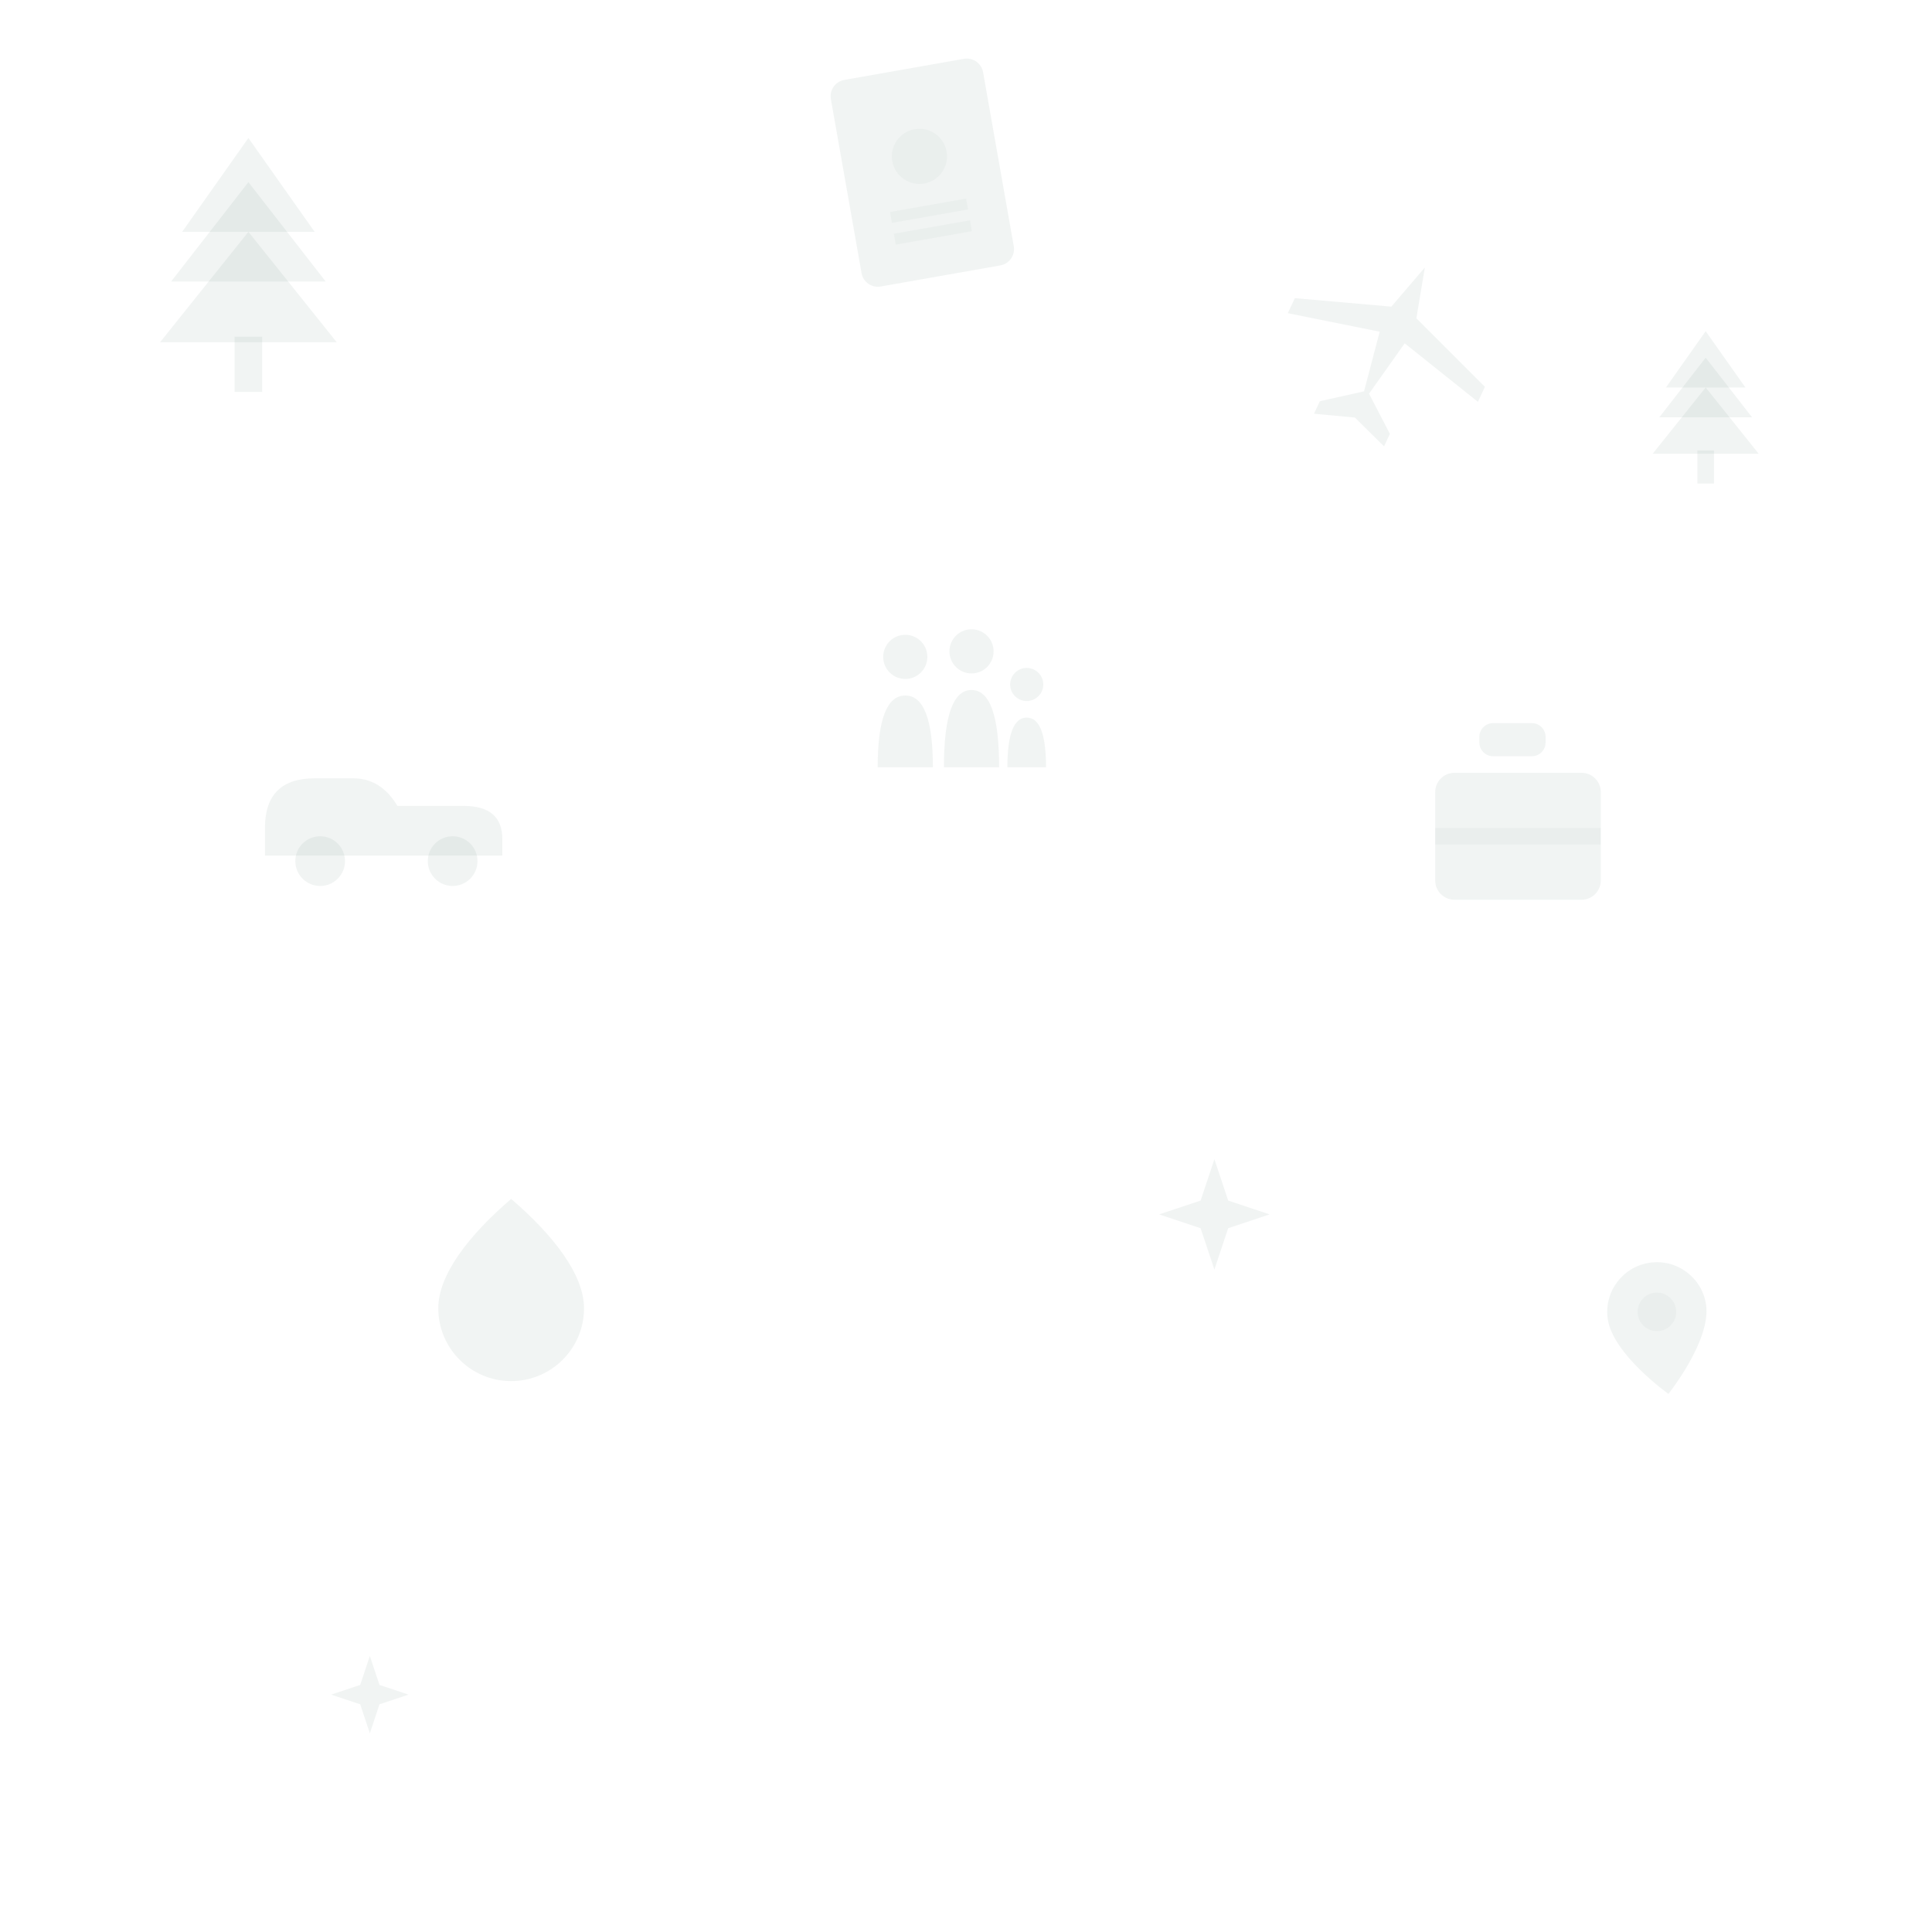
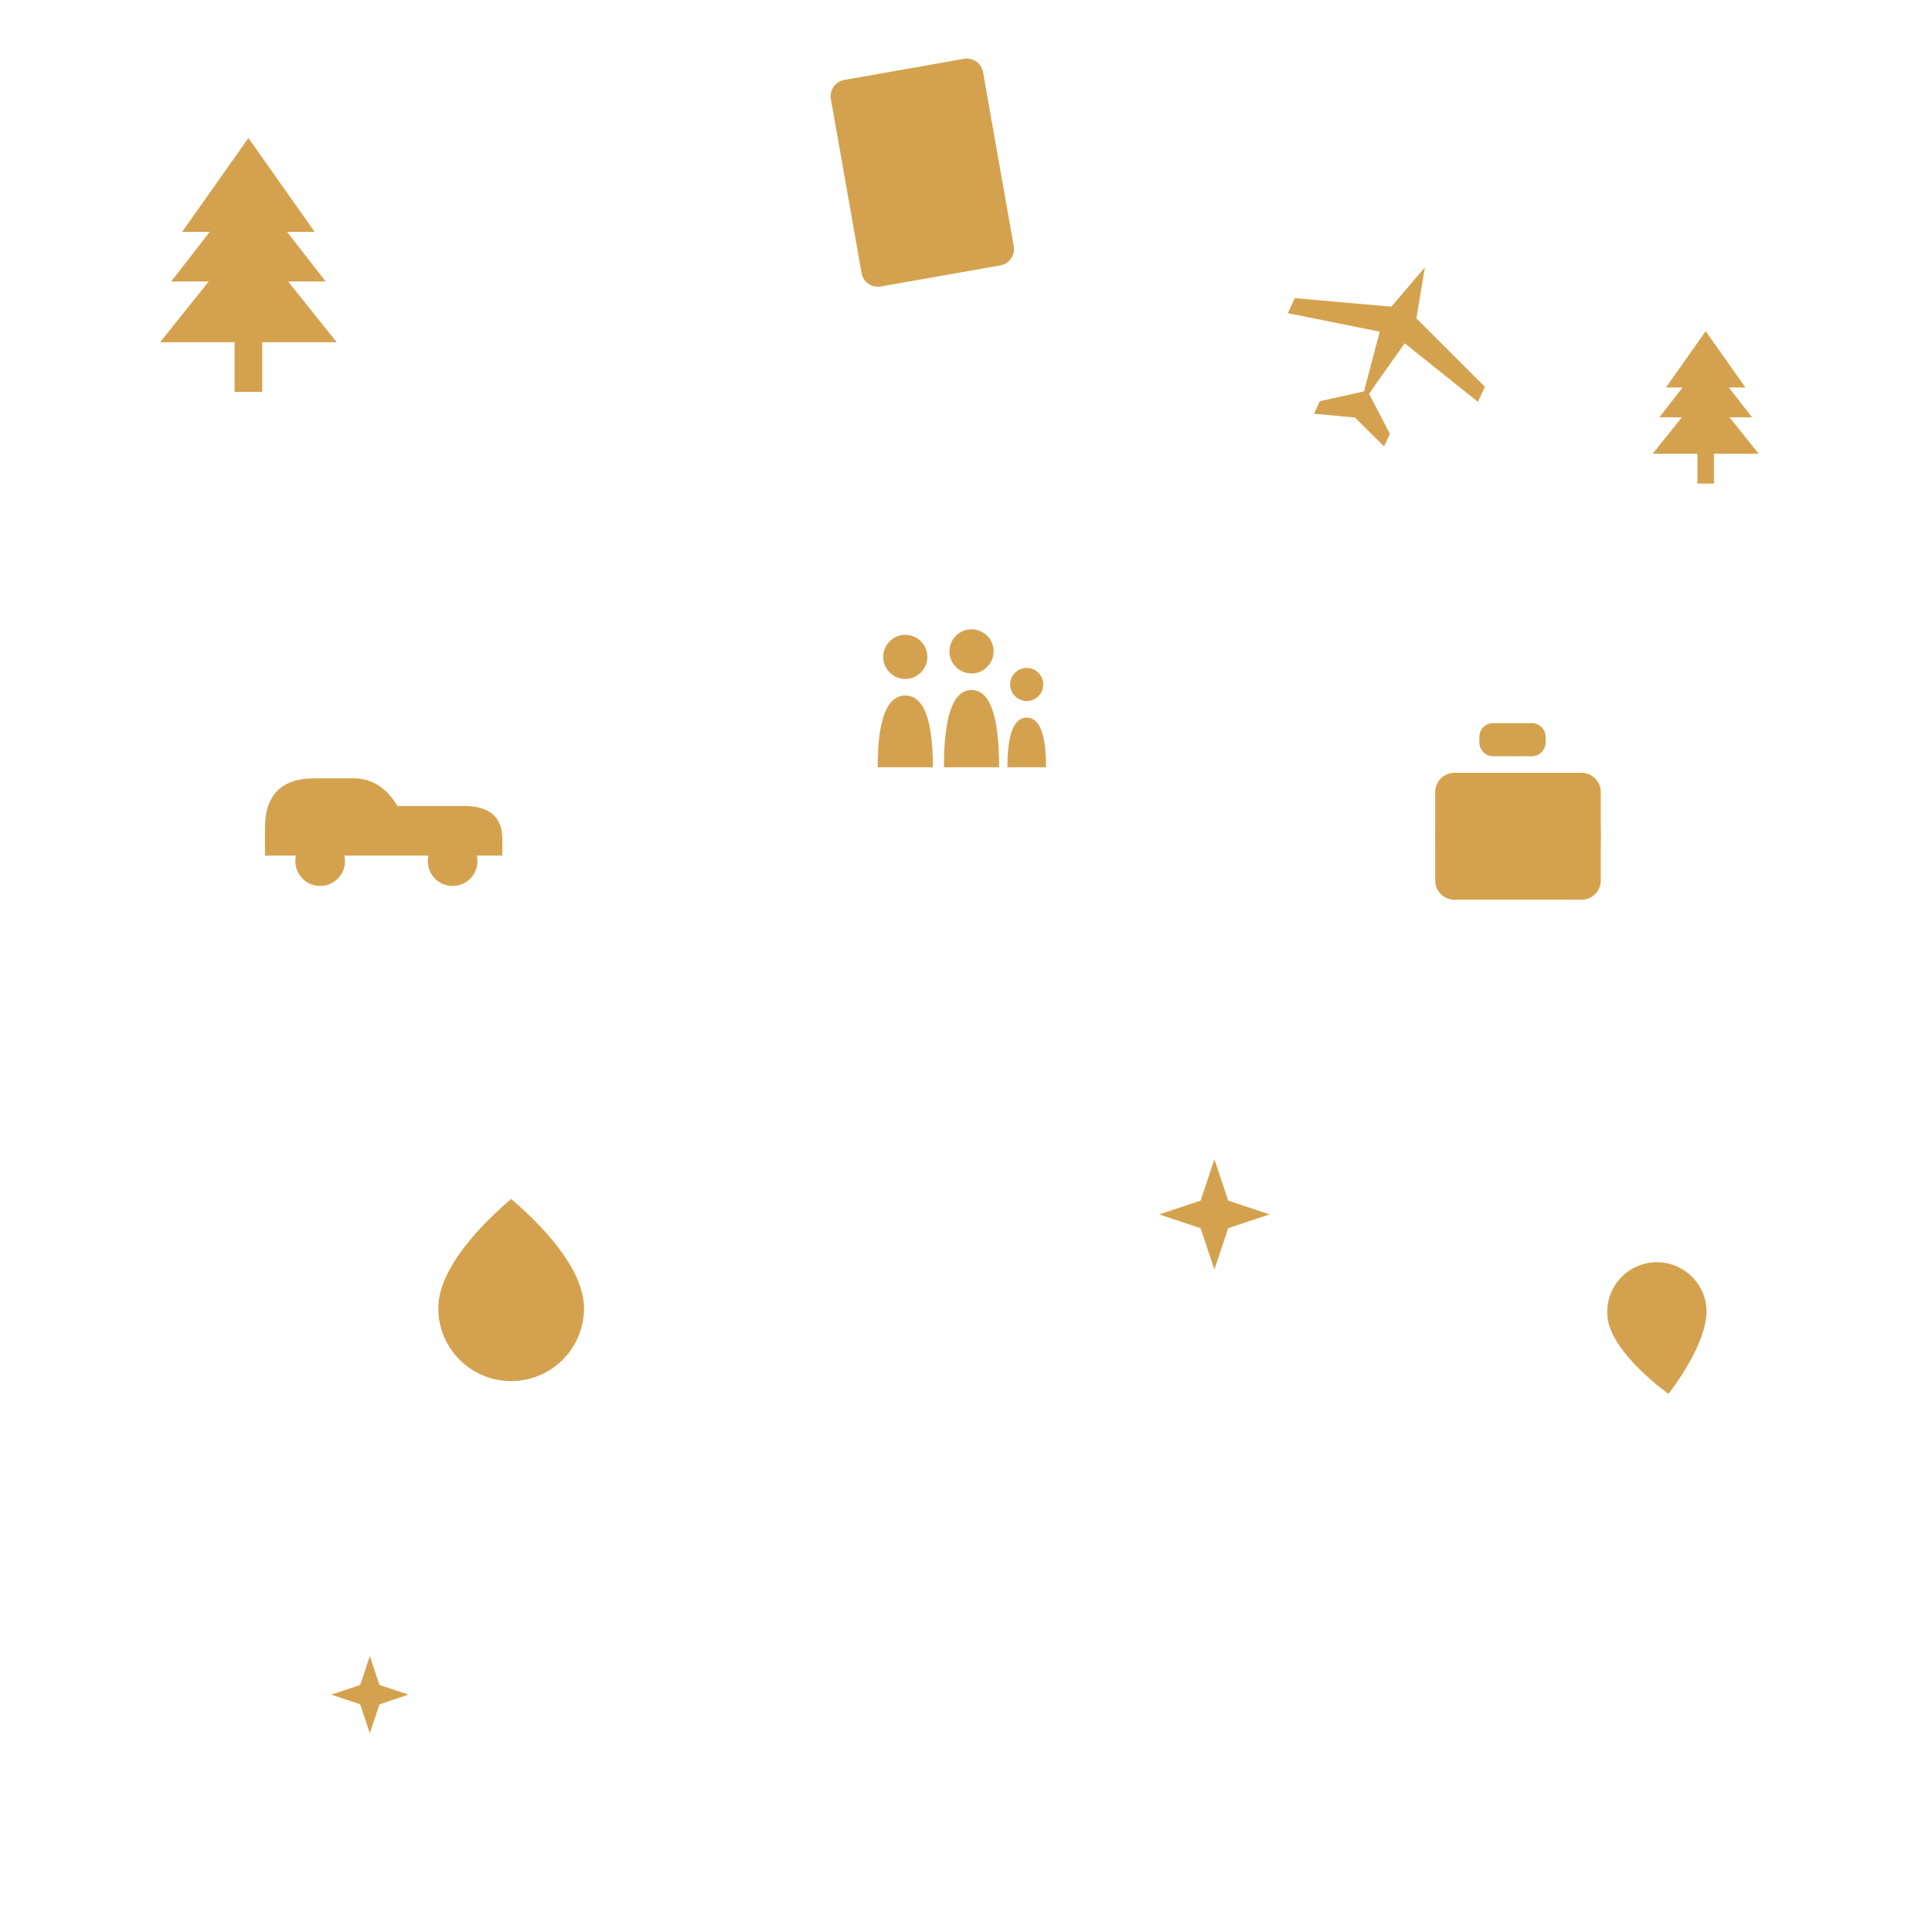
<svg xmlns="http://www.w3.org/2000/svg" viewBox="0 0 700 700" width="700" height="700">
-   <g fill="#1b4332" fill-opacity="0.06">
+   <g fill="#d4a24e">
    <g transform="translate(60,50)">
      <polygon points="30,0 54,34 6,34" />
      <polygon points="30,16 58,52 2,52" />
      <polygon points="30,34 62,74 -2,74" />
      <rect x="25" y="72" width="10" height="20" />
    </g>
    <g transform="translate(600,120) scale(0.6)">
      <polygon points="30,0 54,34 6,34" />
      <polygon points="30,16 58,52 2,52" />
      <polygon points="30,34 62,74 -2,74" />
      <rect x="25" y="72" width="10" height="20" />
    </g>
    <g transform="translate(300,30) rotate(-10)">
      <rect x="0" y="0" width="56" height="76" rx="6" />
      <circle cx="28" cy="32" r="10" opacity="0.45" />
      <rect x="14" y="50" width="28" height="4" opacity="0.45" />
      <rect x="14" y="58" width="28" height="4" opacity="0.45" />
    </g>
    <g transform="translate(480,80) rotate(25)">
      <path d="M40 0 L45 18 L78 30 L78 36 L45 28 L41 50 L54 60 L54 65 L40 60 L26 65 L26 60 L39 50 L35 28 L2 36 L2 30 L35 18 Z" />
    </g>
    <g transform="translate(90,270)">
      <path d="M6 30 Q6 12 24 12 L38 12 Q48 12 54 22 L78 22 Q92 22 92 34 L92 40 L6 40 Z" />
      <circle cx="26" cy="42" r="9" />
      <circle cx="74" cy="42" r="9" />
    </g>
    <g transform="translate(320,230)">
      <circle cx="8" cy="8" r="8" />
      <path d="M-2 48 Q-2 22 8 22 Q18 22 18 48 Z" />
      <circle cx="32" cy="6" r="8" />
      <path d="M22 48 Q22 20 32 20 Q42 20 42 48 Z" />
      <circle cx="52" cy="18" r="6" />
      <path d="M45 48 Q45 30 52 30 Q59 30 59 48 Z" />
    </g>
    <g transform="translate(520,270)">
      <rect x="16" y="-8" width="24" height="12" rx="5" />
      <rect x="0" y="10" width="60" height="46" rx="7" />
      <rect x="0" y="30" width="60" height="6" opacity="0.5" />
    </g>
    <g transform="translate(150,430) scale(2.2)">
      <path d="M16 2C9 8 4 14.5 4 20a12 12 0 0024 0c0-5.5-5-12-12-18z" />
    </g>
    <g transform="translate(420,420)">
      <path d="M20 0 L25 15 L40 20 L25 25 L20 40 L15 25 L0 20 L15 15 Z" />
    </g>
    <g transform="translate(120,600) scale(0.7)">
      <path d="M20 0 L25 15 L40 20 L25 25 L20 40 L15 25 L0 20 L15 15 Z" />
    </g>
    <g transform="translate(580,460) rotate(-8)">
      <path d="M18 0a18 18 0 00-18 18c0 13 18 30 18 30s18-17 18-30a18 18 0 00-18-18z" />
      <circle cx="18" cy="18" r="7" opacity="0.5" />
    </g>
  </g>
</svg>
